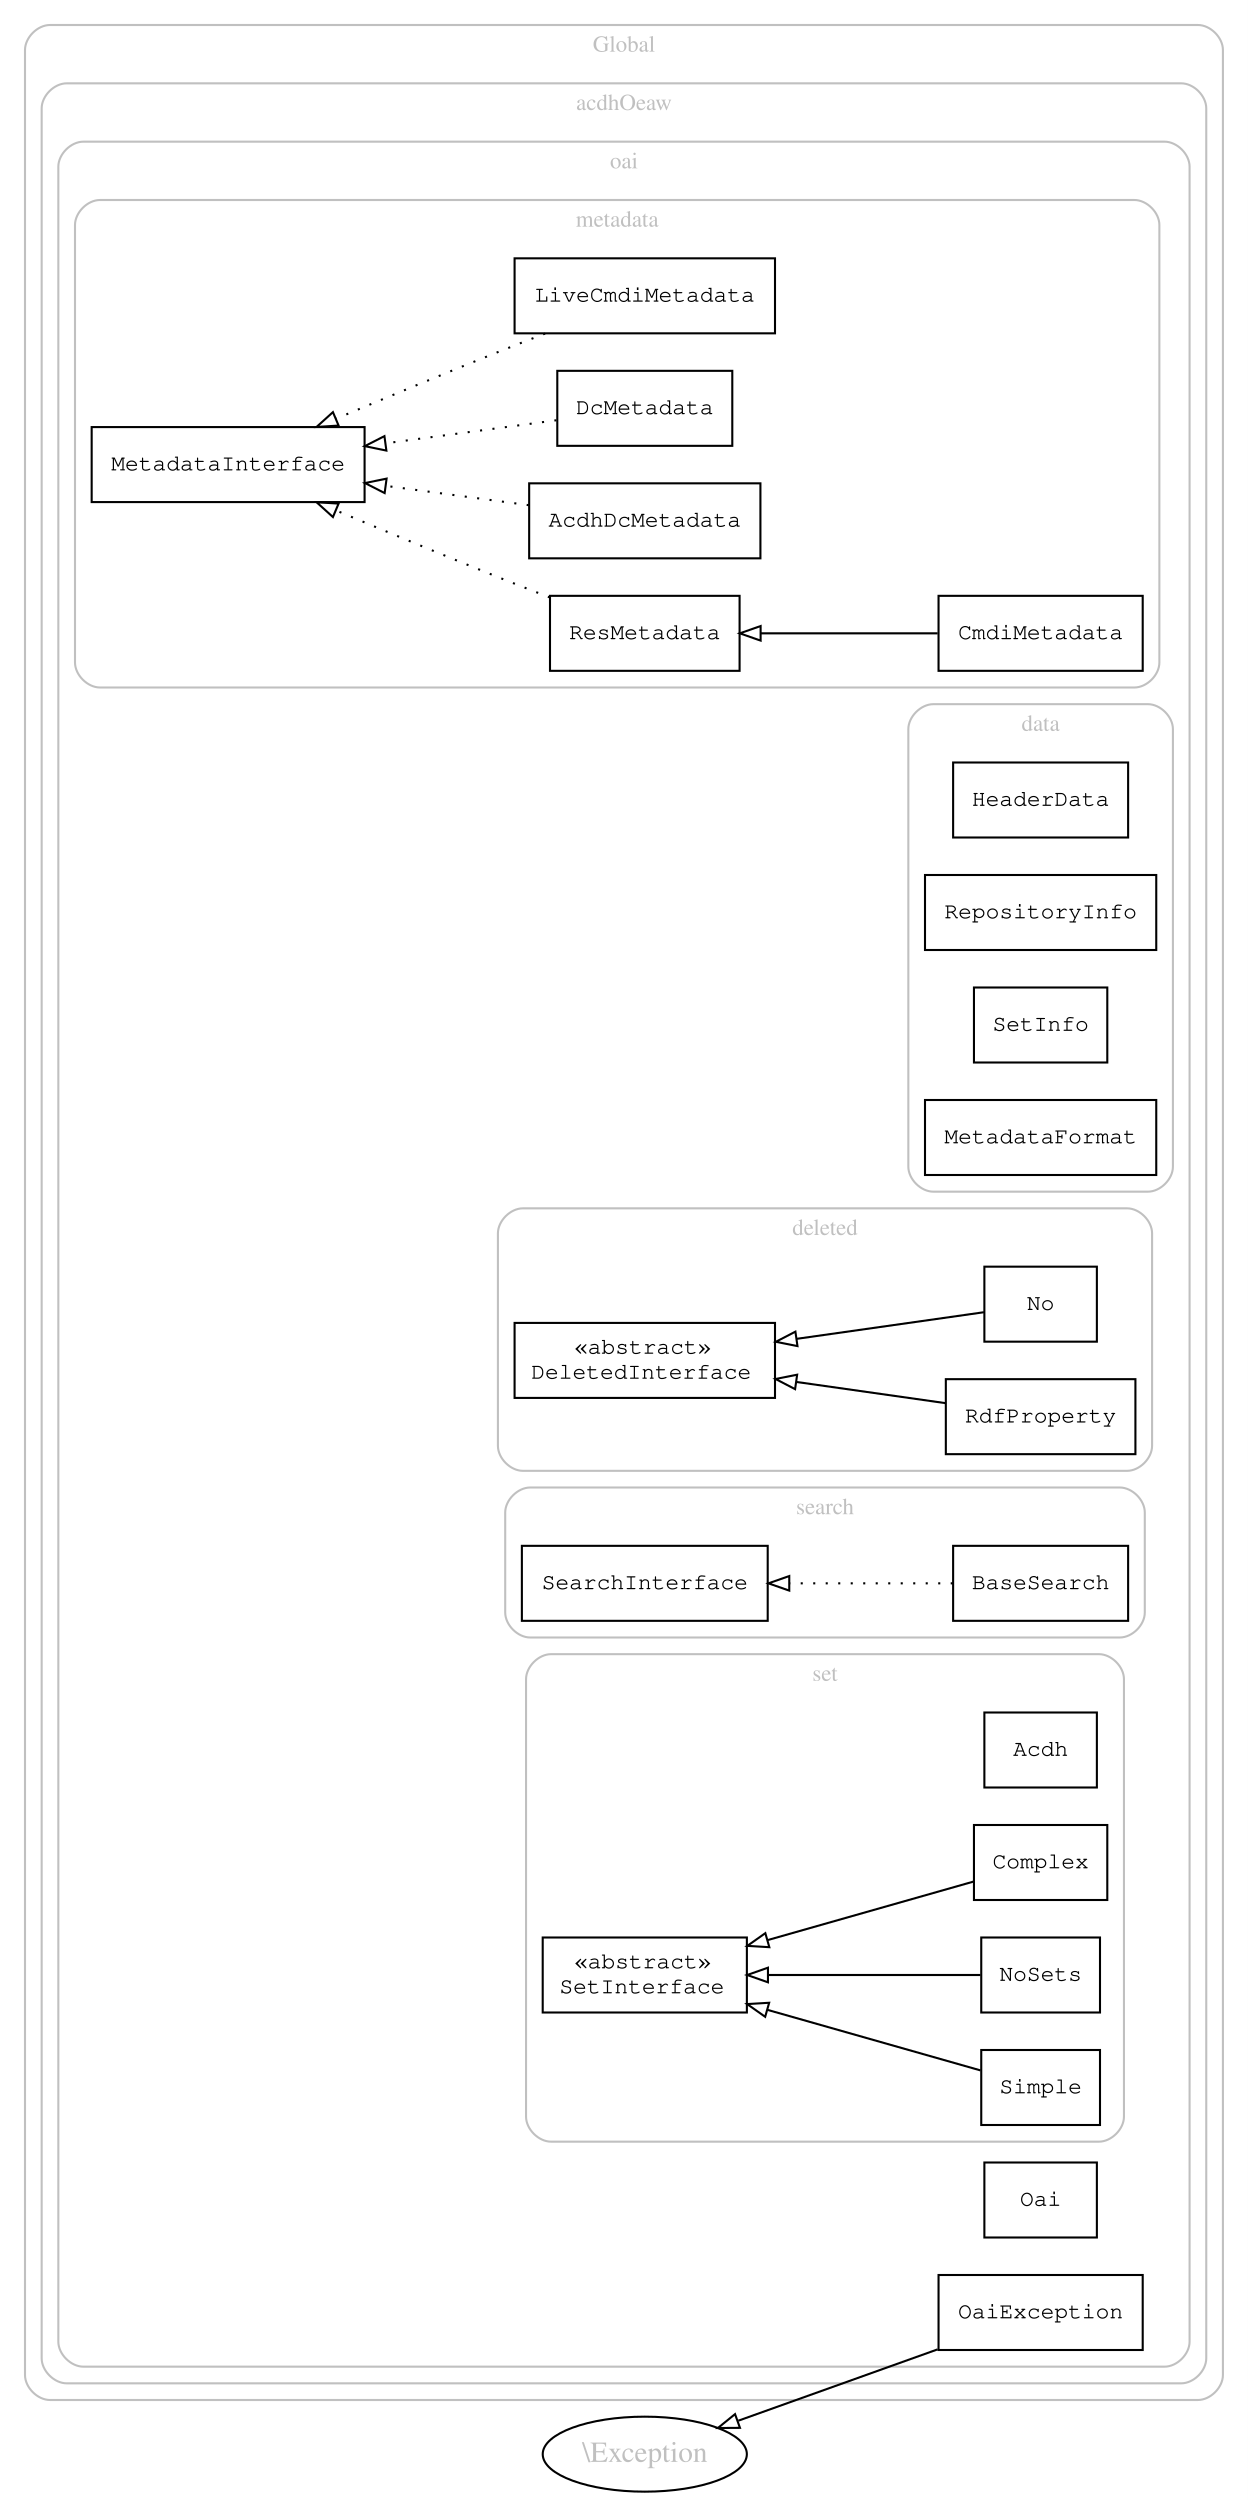
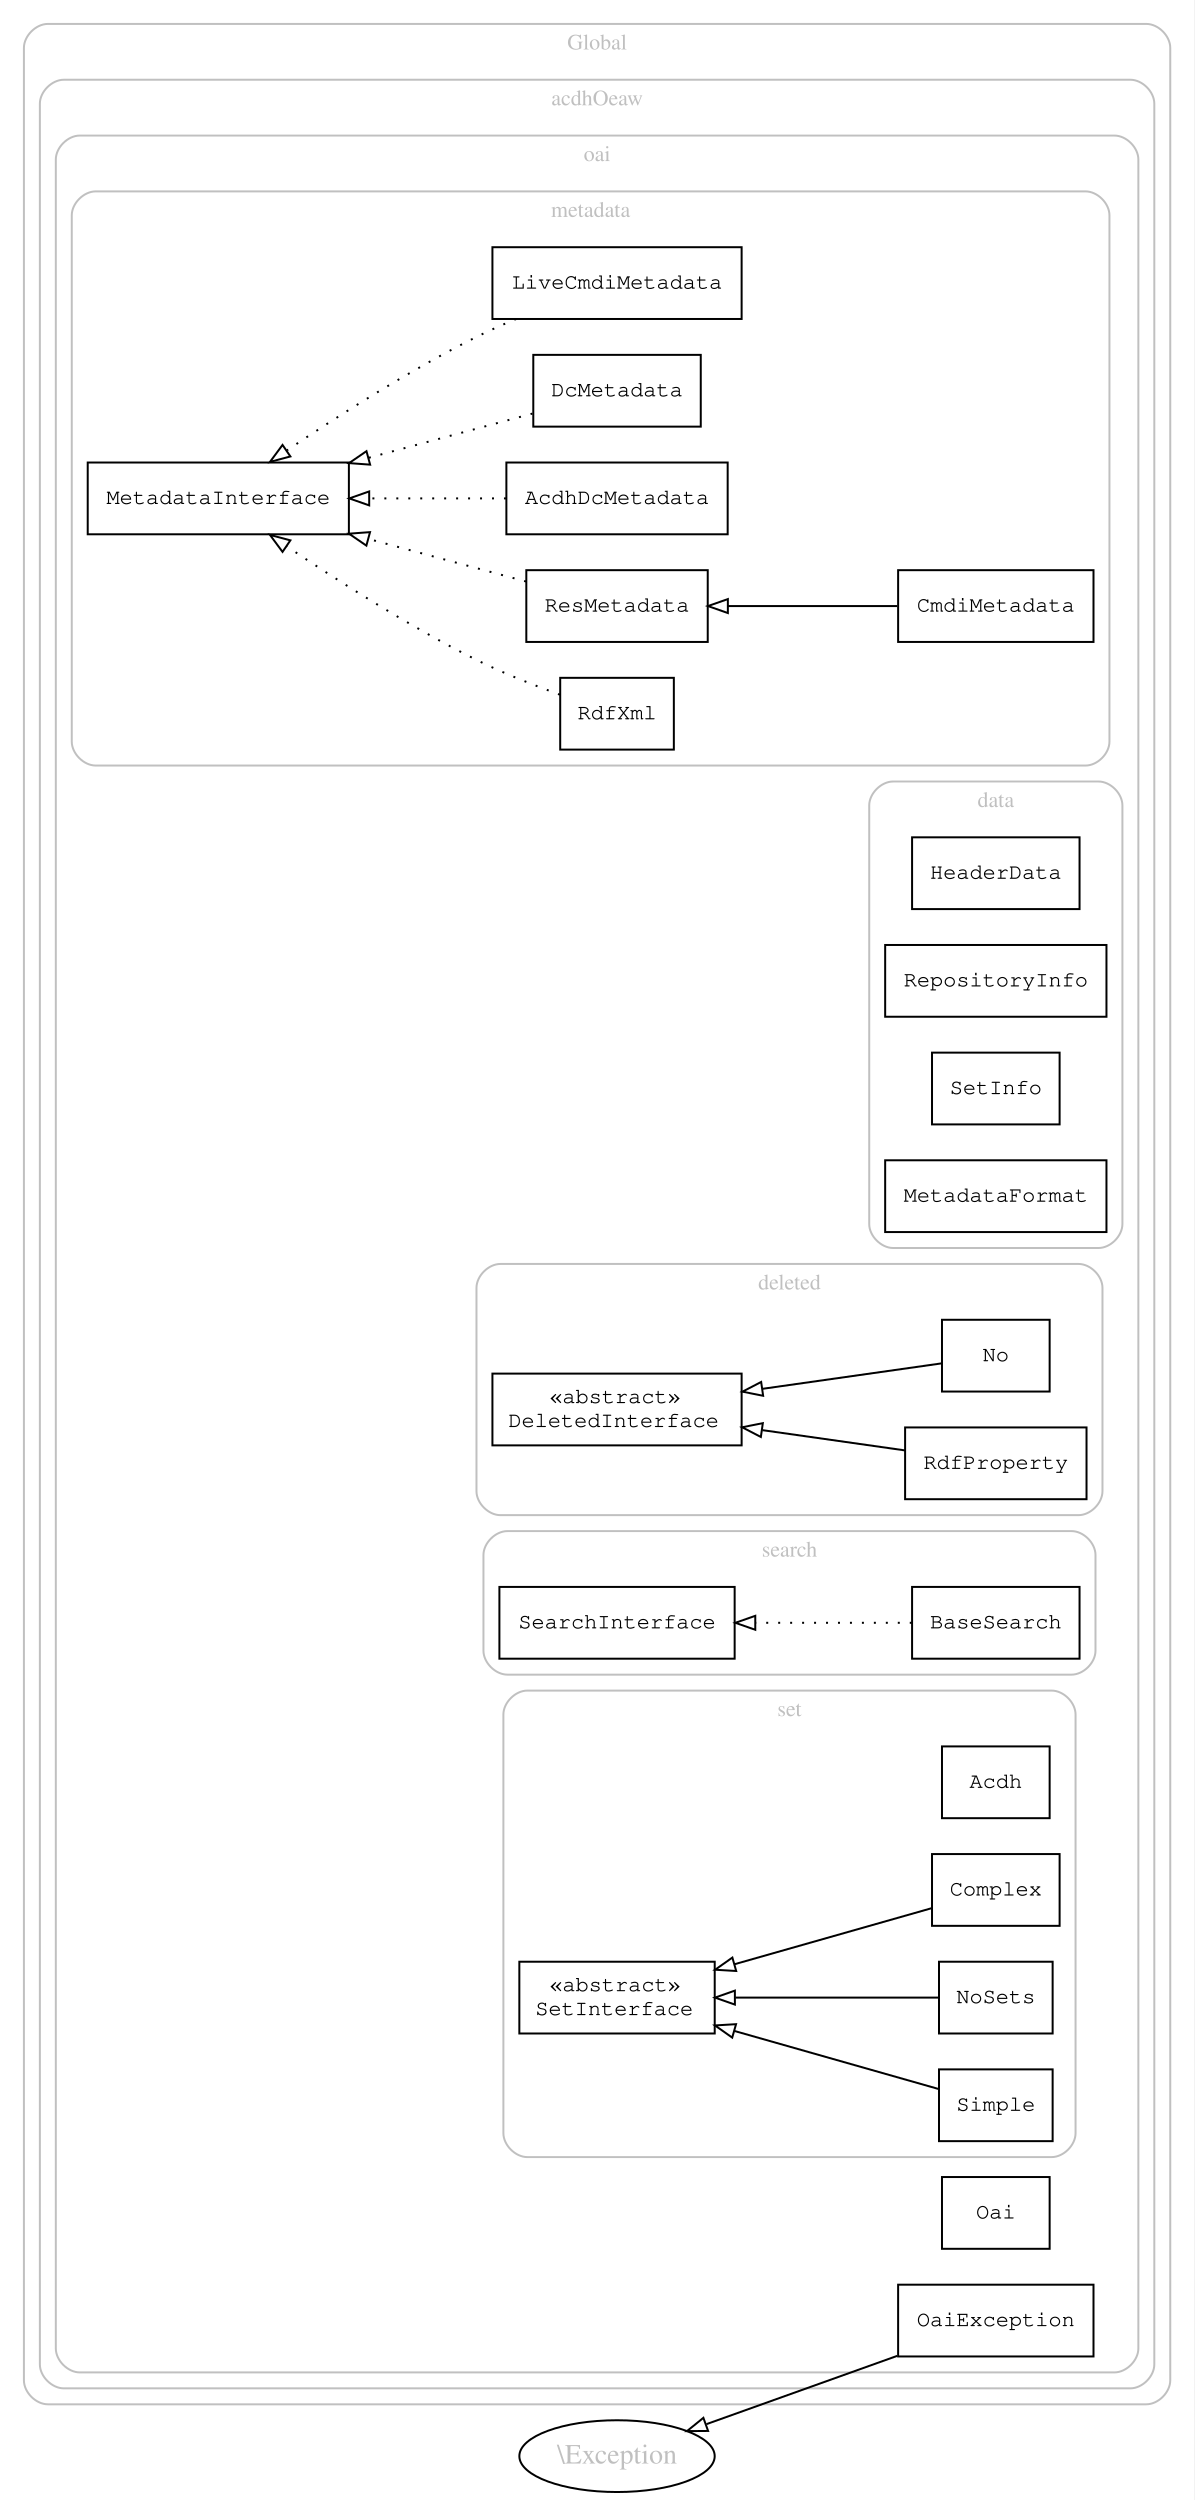
- <svg xmlns="http://www.w3.org/2000/svg" width="599pt" height="1200pt" viewBox="0.00 0.00 599.00 1200.00">
-   <g id="graph0" class="graph" transform="scale(1 1) rotate(0) translate(4 1196)">
-     <polygon fill="#ffffff" stroke="transparent" points="-4,4 -4,-1196 595,-1196 595,4 -4,4" />
+ <svg xmlns="http://www.w3.org/2000/svg" width="599pt" height="1254pt" viewBox="0.00 0.00 599.00 1254.00">
+   <g id="graph0" class="graph" transform="scale(1 1) rotate(0) translate(4 1250)">
+     <polygon fill="#ffffff" stroke="transparent" points="-4,4 -4,-1250 595,-1250 595,4 -4,4" />
    <g id="clust1" class="cluster">
-       <path fill="none" stroke="#c0c0c0" d="M20,-44C20,-44 571,-44 571,-44 577,-44 583,-50 583,-56 583,-56 583,-1172 583,-1172 583,-1178 577,-1184 571,-1184 571,-1184 20,-1184 20,-1184 14,-1184 8,-1178 8,-1172 8,-1172 8,-56 8,-56 8,-50 14,-44 20,-44" />
-       <text text-anchor="middle" x="295.5" y="-1171.2" font-family="Times,serif" font-size="11.00" fill="#c0c0c0">Global</text>
+       <path fill="none" stroke="#c0c0c0" d="M20,-44C20,-44 571,-44 571,-44 577,-44 583,-50 583,-56 583,-56 583,-1226 583,-1226 583,-1232 577,-1238 571,-1238 571,-1238 20,-1238 20,-1238 14,-1238 8,-1232 8,-1226 8,-1226 8,-56 8,-56 8,-50 14,-44 20,-44" />
+       <text text-anchor="middle" x="295.5" y="-1225.2" font-family="Times,serif" font-size="11.00" fill="#c0c0c0">Global</text>
    </g>
    <g id="clust2" class="cluster">
-       <path fill="none" stroke="#c0c0c0" d="M28,-52C28,-52 563,-52 563,-52 569,-52 575,-58 575,-64 575,-64 575,-1144 575,-1144 575,-1150 569,-1156 563,-1156 563,-1156 28,-1156 28,-1156 22,-1156 16,-1150 16,-1144 16,-1144 16,-64 16,-64 16,-58 22,-52 28,-52" />
-       <text text-anchor="middle" x="295.5" y="-1143.2" font-family="Times,serif" font-size="11.00" fill="#c0c0c0">acdhOeaw</text>
+       <path fill="none" stroke="#c0c0c0" d="M28,-52C28,-52 563,-52 563,-52 569,-52 575,-58 575,-64 575,-64 575,-1198 575,-1198 575,-1204 569,-1210 563,-1210 563,-1210 28,-1210 28,-1210 22,-1210 16,-1204 16,-1198 16,-1198 16,-64 16,-64 16,-58 22,-52 28,-52" />
+       <text text-anchor="middle" x="295.5" y="-1197.2" font-family="Times,serif" font-size="11.00" fill="#c0c0c0">acdhOeaw</text>
    </g>
    <g id="clust3" class="cluster">
-       <path fill="none" stroke="#c0c0c0" d="M36,-60C36,-60 555,-60 555,-60 561,-60 567,-66 567,-72 567,-72 567,-1116 567,-1116 567,-1122 561,-1128 555,-1128 555,-1128 36,-1128 36,-1128 30,-1128 24,-1122 24,-1116 24,-1116 24,-72 24,-72 24,-66 30,-60 36,-60" />
-       <text text-anchor="middle" x="295.5" y="-1115.2" font-family="Times,serif" font-size="11.00" fill="#c0c0c0">oai</text>
+       <path fill="none" stroke="#c0c0c0" d="M36,-60C36,-60 555,-60 555,-60 561,-60 567,-66 567,-72 567,-72 567,-1170 567,-1170 567,-1176 561,-1182 555,-1182 555,-1182 36,-1182 36,-1182 30,-1182 24,-1176 24,-1170 24,-1170 24,-72 24,-72 24,-66 30,-60 36,-60" />
+       <text text-anchor="middle" x="295.5" y="-1169.2" font-family="Times,serif" font-size="11.00" fill="#c0c0c0">oai</text>
    </g>
    <g id="clust4" class="cluster">
-       <path fill="none" stroke="#c0c0c0" d="M44,-866C44,-866 540.5,-866 540.5,-866 546.5,-866 552.5,-872 552.5,-878 552.5,-878 552.5,-1088 552.5,-1088 552.5,-1094 546.5,-1100 540.5,-1100 540.5,-1100 44,-1100 44,-1100 38,-1100 32,-1094 32,-1088 32,-1088 32,-878 32,-878 32,-872 38,-866 44,-866" />
-       <text text-anchor="middle" x="292.25" y="-1087.2" font-family="Times,serif" font-size="11.00" fill="#c0c0c0">metadata</text>
+       <path fill="none" stroke="#c0c0c0" d="M44,-866C44,-866 540.5,-866 540.5,-866 546.5,-866 552.5,-872 552.5,-878 552.5,-878 552.5,-1142 552.5,-1142 552.5,-1148 546.5,-1154 540.5,-1154 540.5,-1154 44,-1154 44,-1154 38,-1154 32,-1148 32,-1142 32,-1142 32,-878 32,-878 32,-872 38,-866 44,-866" />
+       <text text-anchor="middle" x="292.25" y="-1141.2" font-family="Times,serif" font-size="11.00" fill="#c0c0c0">metadata</text>
    </g>
    <g id="clust5" class="cluster">
      <path fill="none" stroke="#c0c0c0" d="M444,-624C444,-624 547,-624 547,-624 553,-624 559,-630 559,-636 559,-636 559,-846 559,-846 559,-852 553,-858 547,-858 547,-858 444,-858 444,-858 438,-858 432,-852 432,-846 432,-846 432,-636 432,-636 432,-630 438,-624 444,-624" />
      <text text-anchor="middle" x="495.5" y="-845.2" font-family="Times,serif" font-size="11.00" fill="#c0c0c0">data</text>
    </g>
    <g id="clust6" class="cluster">
      <path fill="none" stroke="#c0c0c0" d="M247,-490C247,-490 537,-490 537,-490 543,-490 549,-496 549,-502 549,-502 549,-604 549,-604 549,-610 543,-616 537,-616 537,-616 247,-616 247,-616 241,-616 235,-610 235,-604 235,-604 235,-502 235,-502 235,-496 241,-490 247,-490" />
      <text text-anchor="middle" x="392" y="-603.2" font-family="Times,serif" font-size="11.00" fill="#c0c0c0">deleted</text>
    </g>
    <g id="clust7" class="cluster">
      <path fill="none" stroke="#c0c0c0" d="M250.5,-410C250.5,-410 533.5,-410 533.5,-410 539.5,-410 545.5,-416 545.5,-422 545.5,-422 545.5,-470 545.5,-470 545.5,-476 539.5,-482 533.5,-482 533.5,-482 250.5,-482 250.5,-482 244.5,-482 238.5,-476 238.5,-470 238.5,-470 238.5,-422 238.5,-422 238.5,-416 244.5,-410 250.5,-410" />
      <text text-anchor="middle" x="392" y="-469.2" font-family="Times,serif" font-size="11.00" fill="#c0c0c0">search</text>
    </g>
    <g id="clust8" class="cluster">
      <path fill="none" stroke="#c0c0c0" d="M260.5,-168C260.5,-168 523.5,-168 523.5,-168 529.5,-168 535.5,-174 535.5,-180 535.5,-180 535.5,-390 535.5,-390 535.5,-396 529.5,-402 523.5,-402 523.5,-402 260.5,-402 260.5,-402 254.5,-402 248.5,-396 248.5,-390 248.5,-390 248.5,-180 248.5,-180 248.5,-174 254.5,-168 260.5,-168" />
      <text text-anchor="middle" x="392" y="-389.2" font-family="Times,serif" font-size="11.00" fill="#c0c0c0">set</text>
    </g>
    <g id="node1" class="node">
-       <polygon fill="none" stroke="#000000" points="368,-1072 243,-1072 243,-1036 368,-1036 368,-1072" />
-       <text text-anchor="middle" x="305.5" y="-1051.2" font-family="Courier,monospace" font-size="11.00" fill="#000000">LiveCmdiMetadata</text>
+       <polygon fill="none" stroke="#000000" points="368,-1126 243,-1126 243,-1090 368,-1090 368,-1126" />
+       <text text-anchor="middle" x="305.5" y="-1105.2" font-family="Courier,monospace" font-size="11.00" fill="#000000">LiveCmdiMetadata</text>
+     </g>
+     <g id="node7" class="node">
+       <polygon fill="none" stroke="#000000" points="171,-1018 40,-1018 40,-982 171,-982 171,-1018" />
+       <text text-anchor="middle" x="105.5" y="-997.2" font-family="Courier,monospace" font-size="11.00" fill="#000000">MetadataInterface</text>
+     </g>
+     <g id="edge1" class="edge">
+       <path fill="none" stroke="#000000" stroke-dasharray="1,5" d="M254.919,-1089.994C248.133,-1087.183 241.334,-1084.157 235,-1081 201.455,-1064.282 165.477,-1041.334 139.978,-1024.132" />
+       <polygon fill="none" stroke="#000000" points="141.653,-1021.038 131.417,-1018.306 137.715,-1026.825 141.653,-1021.038" />
+     </g>
+     <g id="node2" class="node">
+       <polygon fill="none" stroke="#000000" points="347.5,-1072 263.5,-1072 263.5,-1036 347.5,-1036 347.5,-1072" />
+       <text text-anchor="middle" x="305.5" y="-1051.2" font-family="Courier,monospace" font-size="11.00" fill="#000000">DcMetadata</text>
+     </g>
+     <g id="edge2" class="edge">
+       <path fill="none" stroke="#000000" stroke-dasharray="1,5" d="M263.085,-1042.548C239.186,-1036.095 208.631,-1027.845 180.798,-1020.331" />
+       <polygon fill="none" stroke="#000000" points="181.649,-1016.935 171.083,-1017.707 179.825,-1023.693 181.649,-1016.935" />
+     </g>
+     <g id="node3" class="node">
+       <polygon fill="none" stroke="#000000" points="351,-964 260,-964 260,-928 351,-928 351,-964" />
+       <text text-anchor="middle" x="305.5" y="-943.2" font-family="Courier,monospace" font-size="11.00" fill="#000000">ResMetadata</text>
+     </g>
+     <g id="edge3" class="edge">
+       <path fill="none" stroke="#000000" stroke-dasharray="1,5" d="M259.867,-958.321C236.456,-964.642 207.333,-972.505 180.712,-979.693" />
+       <polygon fill="none" stroke="#000000" points="179.775,-976.32 171.033,-982.306 181.6,-983.078 179.775,-976.32" />
+     </g>
+     <g id="node4" class="node">
+       <polygon fill="none" stroke="#000000" points="361,-1018 250,-1018 250,-982 361,-982 361,-1018" />
+       <text text-anchor="middle" x="305.5" y="-997.2" font-family="Courier,monospace" font-size="11.00" fill="#000000">AcdhDcMetadata</text>
+     </g>
+     <g id="edge5" class="edge">
+       <path fill="none" stroke="#000000" stroke-dasharray="1,5" d="M249.789,-1000C228.64,-1000 204.179,-1000 181.474,-1000" />
+       <polygon fill="none" stroke="#000000" points="181.184,-996.5 171.184,-1000 181.184,-1003.5 181.184,-996.5" />
+     </g>
+     <g id="node5" class="node">
+       <polygon fill="none" stroke="#000000" points="544.5,-964 446.5,-964 446.5,-928 544.5,-928 544.5,-964" />
+       <text text-anchor="middle" x="495.5" y="-943.2" font-family="Courier,monospace" font-size="11.00" fill="#000000">CmdiMetadata</text>
+     </g>
+     <g id="edge11" class="edge">
+       <path fill="none" stroke="#000000" d="M446.076,-946C420.044,-946 388.028,-946 361.129,-946" />
+       <polygon fill="none" stroke="#000000" points="361.094,-942.5 351.094,-946 361.094,-949.5 361.094,-942.5" />
    </g>
    <g id="node6" class="node">
-       <polygon fill="none" stroke="#000000" points="171,-991 40,-991 40,-955 171,-955 171,-991" />
-       <text text-anchor="middle" x="105.5" y="-970.2" font-family="Courier,monospace" font-size="11.00" fill="#000000">MetadataInterface</text>
+       <polygon fill="none" stroke="#000000" points="334,-910 277,-910 277,-874 334,-874 334,-910" />
+       <text text-anchor="middle" x="305.5" y="-889.2" font-family="Courier,monospace" font-size="11.00" fill="#000000">RdfXml</text>
    </g>
-     <g id="edge1" class="edge">
-       <path fill="none" stroke="#000000" stroke-dasharray="1,5" d="M257.643,-1035.889C250.054,-1032.954 242.302,-1029.92 235,-1027 209.356,-1016.745 181.026,-1004.982 157.419,-995.058" />
-       <polygon fill="none" stroke="#000000" points="158.524,-991.726 147.949,-991.069 155.806,-998.177 158.524,-991.726" />
+     <g id="edge12" class="edge">
+       <path fill="none" stroke="#000000" stroke-dasharray="1,5" d="M276.833,-901.554C263.816,-906.252 248.373,-912.335 235,-919 201.455,-935.718 165.477,-958.665 139.978,-975.868" />
+       <polygon fill="none" stroke="#000000" points="137.715,-973.175 131.417,-981.694 141.653,-978.962 137.715,-973.175" />
    </g>
-     <g id="node2" class="node">
-       <polygon fill="none" stroke="#000000" points="347.5,-1018 263.5,-1018 263.5,-982 347.5,-982 347.5,-1018" />
-       <text text-anchor="middle" x="305.5" y="-997.2" font-family="Courier,monospace" font-size="11.00" fill="#000000">DcMetadata</text>
-     </g>
-     <g id="edge2" class="edge">
-       <path fill="none" stroke="#000000" stroke-dasharray="1,5" d="M263.085,-994.274C239.291,-991.062 208.897,-986.959 181.163,-983.215" />
-       <polygon fill="none" stroke="#000000" points="181.461,-979.723 171.083,-981.854 180.524,-986.66 181.461,-979.723" />
-     </g>
-     <g id="node3" class="node">
-       <polygon fill="none" stroke="#000000" points="351,-910 260,-910 260,-874 351,-874 351,-910" />
-       <text text-anchor="middle" x="305.5" y="-889.2" font-family="Courier,monospace" font-size="11.00" fill="#000000">ResMetadata</text>
-     </g>
-     <g id="edge3" class="edge">
-       <path fill="none" stroke="#000000" stroke-dasharray="1,5" d="M259.915,-909.234C251.608,-912.438 243.032,-915.788 235,-919 209.356,-929.255 181.026,-941.018 157.419,-950.942" />
-       <polygon fill="none" stroke="#000000" points="155.806,-947.823 147.949,-954.931 158.524,-954.274 155.806,-947.823" />
-     </g>
-     <g id="node4" class="node">
-       <polygon fill="none" stroke="#000000" points="361,-964 250,-964 250,-928 361,-928 361,-964" />
-       <text text-anchor="middle" x="305.5" y="-943.2" font-family="Courier,monospace" font-size="11.00" fill="#000000">AcdhDcMetadata</text>
-     </g>
-     <g id="edge5" class="edge">
-       <path fill="none" stroke="#000000" stroke-dasharray="1,5" d="M249.789,-953.521C228.545,-956.389 203.959,-959.708 181.168,-962.785" />
-       <polygon fill="none" stroke="#000000" points="180.626,-959.326 171.184,-964.133 181.563,-966.263 180.626,-959.326" />
-     </g>
-     <g id="node5" class="node">
-       <polygon fill="none" stroke="#000000" points="544.5,-910 446.5,-910 446.5,-874 544.5,-874 544.5,-910" />
-       <text text-anchor="middle" x="495.5" y="-889.2" font-family="Courier,monospace" font-size="11.00" fill="#000000">CmdiMetadata</text>
-     </g>
-     <g id="edge11" class="edge">
-       <path fill="none" stroke="#000000" d="M446.076,-892C420.044,-892 388.028,-892 361.129,-892" />
-       <polygon fill="none" stroke="#000000" points="361.094,-888.5 351.094,-892 361.094,-895.5 361.094,-888.5" />
-     </g>
-     <g id="node7" class="node">
+     <g id="node8" class="node">
      <polygon fill="none" stroke="#000000" points="537.5,-830 453.5,-830 453.5,-794 537.5,-794 537.5,-830" />
      <text text-anchor="middle" x="495.5" y="-809.2" font-family="Courier,monospace" font-size="11.00" fill="#000000">HeaderData</text>
    </g>
-     <g id="node8" class="node">
+     <g id="node9" class="node">
      <polygon fill="none" stroke="#000000" points="551,-776 440,-776 440,-740 551,-740 551,-776" />
      <text text-anchor="middle" x="495.5" y="-755.2" font-family="Courier,monospace" font-size="11.00" fill="#000000">RepositoryInfo</text>
    </g>
-     <g id="node9" class="node">
+     <g id="node10" class="node">
      <polygon fill="none" stroke="#000000" points="527.5,-722 463.5,-722 463.5,-686 527.5,-686 527.5,-722" />
      <text text-anchor="middle" x="495.5" y="-701.2" font-family="Courier,monospace" font-size="11.00" fill="#000000">SetInfo</text>
    </g>
-     <g id="node10" class="node">
+     <g id="node11" class="node">
      <polygon fill="none" stroke="#000000" points="551,-668 440,-668 440,-632 551,-632 551,-668" />
      <text text-anchor="middle" x="495.5" y="-647.2" font-family="Courier,monospace" font-size="11.00" fill="#000000">MetadataFormat</text>
    </g>
-     <g id="node11" class="node">
+     <g id="node12" class="node">
      <polygon fill="none" stroke="#000000" points="368,-561 243,-561 243,-525 368,-525 368,-561" />
      <text text-anchor="start" x="271.5" y="-546.2" font-family="Courier,monospace" font-size="11.00" fill="#000000">«abstract»</text>
      <text text-anchor="start" x="251" y="-534.2" font-family="Courier,monospace" font-size="11.00" fill="#000000">DeletedInterface</text>
    </g>
-     <g id="node12" class="node">
+     <g id="node13" class="node">
      <polygon fill="none" stroke="#000000" points="522.5,-588 468.5,-588 468.5,-552 522.5,-552 522.5,-588" />
      <text text-anchor="middle" x="495.5" y="-567.2" font-family="Courier,monospace" font-size="11.00" fill="#000000">No</text>
    </g>
    <g id="edge7" class="edge">
      <path fill="none" stroke="#000000" d="M468.278,-566.132C444.852,-562.803 409.955,-557.844 378.473,-553.37" />
      <polygon fill="none" stroke="#000000" points="378.783,-549.879 368.39,-551.937 377.798,-556.809 378.783,-549.879" />
    </g>
-     <g id="node13" class="node">
+     <g id="node14" class="node">
      <polygon fill="none" stroke="#000000" points="541,-534 450,-534 450,-498 541,-498 541,-534" />
      <text text-anchor="middle" x="495.5" y="-513.2" font-family="Courier,monospace" font-size="11.00" fill="#000000">RdfProperty</text>
    </g>
    <g id="edge10" class="edge">
      <path fill="none" stroke="#000000" d="M449.99,-522.467C428.568,-525.511 402.489,-529.217 378.413,-532.639" />
      <polygon fill="none" stroke="#000000" points="377.645,-529.213 368.237,-534.085 378.63,-536.143 377.645,-529.213" />
    </g>
-     <g id="node14" class="node">
+     <g id="node15" class="node">
      <polygon fill="none" stroke="#000000" points="537.5,-454 453.5,-454 453.5,-418 537.5,-418 537.5,-454" />
      <text text-anchor="middle" x="495.5" y="-433.2" font-family="Courier,monospace" font-size="11.00" fill="#000000">BaseSearch</text>
    </g>
-     <g id="node15" class="node">
+     <g id="node16" class="node">
      <polygon fill="none" stroke="#000000" points="364.5,-454 246.5,-454 246.5,-418 364.5,-418 364.5,-454" />
      <text text-anchor="middle" x="305.5" y="-433.2" font-family="Courier,monospace" font-size="11.00" fill="#000000">SearchInterface</text>
    </g>
    <g id="edge4" class="edge">
      <path fill="none" stroke="#000000" stroke-dasharray="1,5" d="M453.333,-436C430.362,-436 401.349,-436 375.121,-436" />
      <polygon fill="none" stroke="#000000" points="374.844,-432.5 364.844,-436 374.844,-439.5 374.844,-432.5" />
    </g>
-     <g id="node16" class="node">
+     <g id="node17" class="node">
      <polygon fill="none" stroke="#000000" points="522.5,-374 468.5,-374 468.5,-338 522.5,-338 522.5,-374" />
      <text text-anchor="middle" x="495.5" y="-353.2" font-family="Courier,monospace" font-size="11.00" fill="#000000">Acdh</text>
    </g>
-     <g id="node17" class="node">
+     <g id="node18" class="node">
      <polygon fill="none" stroke="#000000" points="527.5,-320 463.5,-320 463.5,-284 527.5,-284 527.5,-320" />
      <text text-anchor="middle" x="495.5" y="-299.2" font-family="Courier,monospace" font-size="11.00" fill="#000000">Complex</text>
    </g>
-     <g id="node19" class="node">
+     <g id="node20" class="node">
      <polygon fill="none" stroke="#000000" points="354.5,-266 256.5,-266 256.5,-230 354.5,-230 354.5,-266" />
      <text text-anchor="start" x="271.5" y="-251.2" font-family="Courier,monospace" font-size="11.00" fill="#000000">«abstract»</text>
      <text text-anchor="start" x="264.5" y="-239.2" font-family="Courier,monospace" font-size="11.00" fill="#000000">SetInterface</text>
    </g>
    <g id="edge8" class="edge">
      <path fill="none" stroke="#000000" d="M463.269,-292.84C436.307,-285.177 397.137,-274.044 364.572,-264.789" />
      <polygon fill="none" stroke="#000000" points="365.274,-261.35 354.698,-261.983 363.36,-268.083 365.274,-261.35" />
    </g>
-     <g id="node18" class="node">
+     <g id="node19" class="node">
      <polygon fill="none" stroke="#000000" points="524,-266 467,-266 467,-230 524,-230 524,-266" />
      <text text-anchor="middle" x="495.5" y="-245.2" font-family="Courier,monospace" font-size="11.00" fill="#000000">NoSets</text>
    </g>
    <g id="edge9" class="edge">
      <path fill="none" stroke="#000000" d="M466.643,-248C439.736,-248 398.776,-248 364.886,-248" />
      <polygon fill="none" stroke="#000000" points="364.619,-244.5 354.619,-248 364.619,-251.5 364.619,-244.5" />
    </g>
-     <g id="node20" class="node">
+     <g id="node21" class="node">
      <polygon fill="none" stroke="#000000" points="524,-212 467,-212 467,-176 524,-176 524,-212" />
      <text text-anchor="middle" x="495.5" y="-191.2" font-family="Courier,monospace" font-size="11.00" fill="#000000">Simple</text>
    </g>
-     <g id="edge12" class="edge">
+     <g id="edge13" class="edge">
      <path fill="none" stroke="#000000" d="M466.643,-202.201C439.62,-209.882 398.423,-221.59 364.448,-231.246" />
      <polygon fill="none" stroke="#000000" points="363.281,-227.939 354.619,-234.04 365.195,-234.673 363.281,-227.939" />
    </g>
-     <g id="node21" class="node">
+     <g id="node22" class="node">
      <polygon fill="none" stroke="#000000" points="522.5,-158 468.5,-158 468.5,-122 522.5,-122 522.5,-158" />
      <text text-anchor="middle" x="495.5" y="-137.2" font-family="Courier,monospace" font-size="11.00" fill="#000000">Oai</text>
    </g>
-     <g id="node22" class="node">
+     <g id="node23" class="node">
      <polygon fill="none" stroke="#000000" points="544.5,-104 446.5,-104 446.5,-68 544.5,-68 544.5,-104" />
      <text text-anchor="middle" x="495.5" y="-83.2" font-family="Courier,monospace" font-size="11.00" fill="#000000">OaiException</text>
    </g>
-     <g id="node23" class="node">
+     <g id="node24" class="node">
      <ellipse fill="none" stroke="#000000" cx="305.5" cy="-18" rx="48.993" ry="18" />
      <text text-anchor="middle" x="305.5" y="-14.3" font-family="Times,serif" font-size="14.00" fill="#c0c0c0">\Exception</text>
    </g>
    <g id="edge6" class="edge">
      <path fill="none" stroke="#000000" d="M446.076,-68.311C416.47,-57.716 379.126,-44.35 350.37,-34.059" />
      <polygon fill="none" stroke="#000000" points="351.178,-30.631 340.583,-30.556 348.819,-37.221 351.178,-30.631" />
    </g>
  </g>
</svg>
